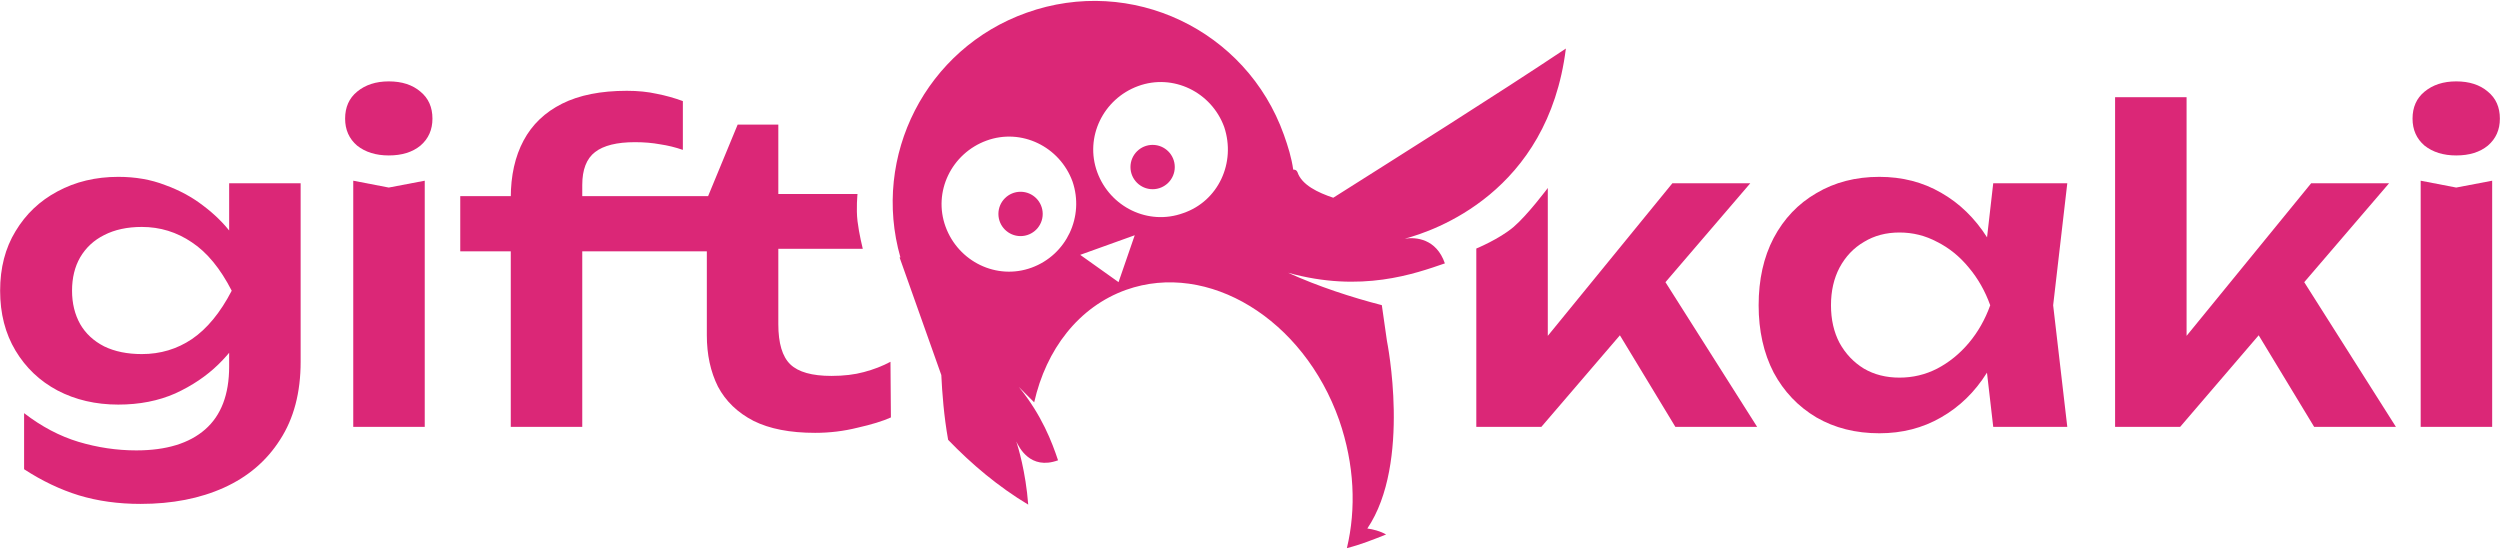
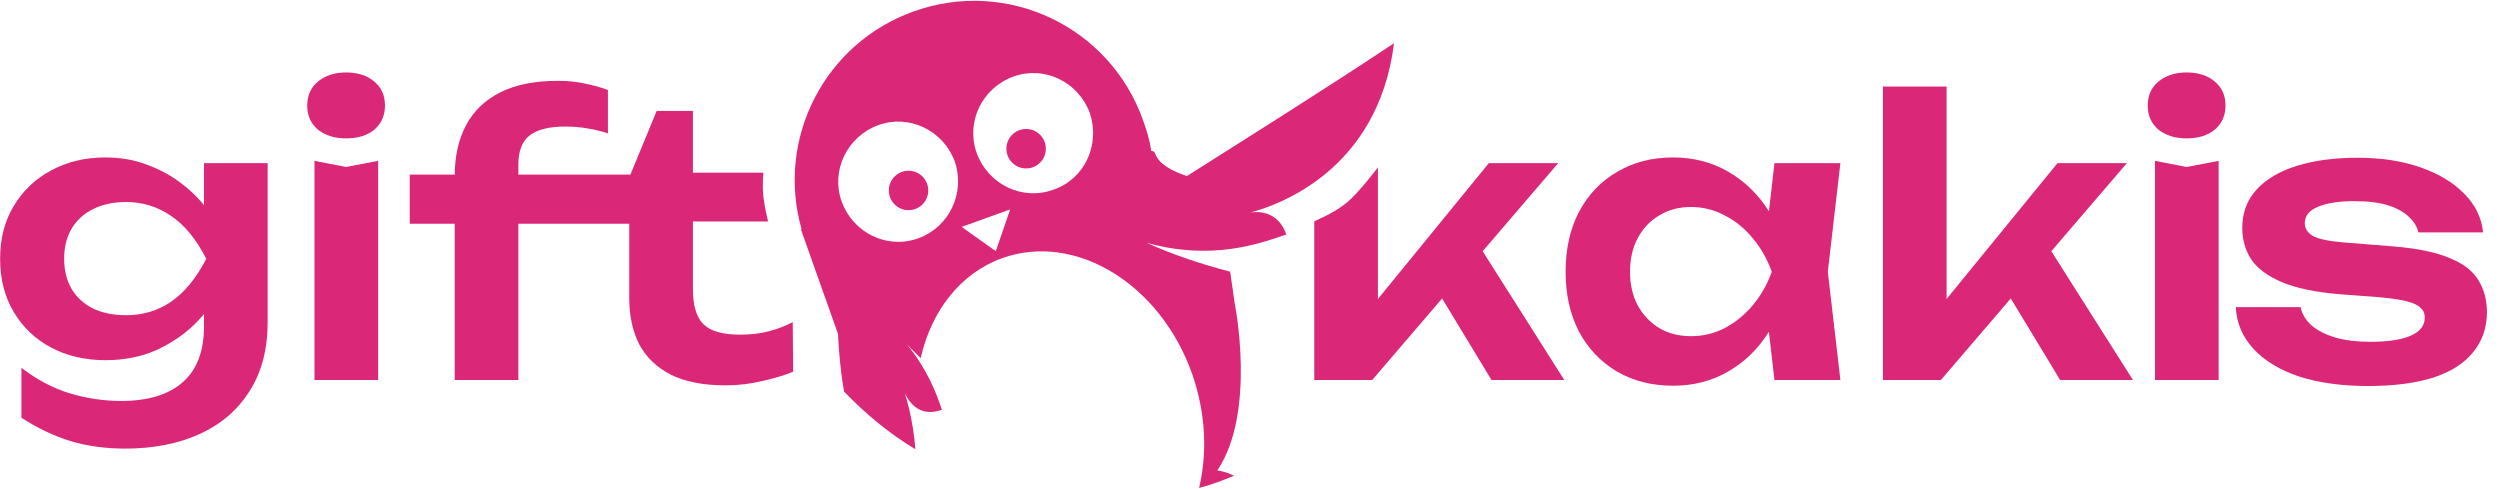
- <svg xmlns="http://www.w3.org/2000/svg" width="2336" height="513" viewBox="0 0 2336 513" fill="none">
+ <svg xmlns="http://www.w3.org/2000/svg" width="2624" height="513" viewBox="0 0 2624 513" fill="none">
  <path d="M1463.15 45.369C1396.27 89.976 1308.69 144.939 1245.8 184.766C1231.47 179.987 1216.34 172.818 1212.36 160.87C1211.56 159.276 1210.77 158.48 1208.38 158.48C1206.79 147.328 1203.6 136.973 1199.62 125.821C1164.59 27.845 1057.11 -23.134 959.182 11.914C865.236 45.369 814.282 145.735 841.351 240.525H840.555L879.567 350.449C880.363 367.177 881.955 388.684 885.936 410.988C908.228 434.088 932.909 454.798 960.775 471.526C958.386 440.46 951.221 417.36 949.629 412.581C952.017 417.36 962.367 439.664 988.64 430.105C983.067 413.377 973.513 387.888 952.017 361.601C956.794 366.381 961.571 371.16 966.348 375.939C977.494 326.553 1007.75 286.725 1052.33 270.794C1128.76 243.711 1217.93 297.877 1251.37 392.667C1265.7 434.088 1267.29 475.508 1258.54 512.15C1271.28 508.964 1283.22 504.184 1295.16 499.405C1289.59 496.219 1283.22 494.626 1277.64 493.829C1319.04 432.495 1295.96 318.587 1295.96 318.587L1291.18 285.132C1263.31 277.963 1231.47 267.608 1203.6 254.863C1272.07 273.98 1322.23 255.66 1350.1 246.101C1342.13 223.001 1323.03 221.408 1312.68 223.001C1339.75 215.832 1446.43 179.987 1463.15 45.369ZM963.959 250.084C931.317 262.032 895.49 244.508 883.548 211.849C871.605 179.19 889.121 143.345 921.763 131.397C954.405 119.449 990.233 136.973 1002.17 169.632C1013.32 202.29 996.602 238.135 963.959 250.084ZM1045.17 263.625L1009.34 238.135L1060.29 219.815L1045.17 263.625ZM1105.68 199.104C1073.03 211.052 1037.21 193.528 1025.26 160.87C1013.32 128.211 1030.84 92.366 1063.48 80.418C1096.12 68.469 1131.95 85.993 1143.89 118.652C1155.04 152.108 1138.32 187.952 1105.68 199.104Z" fill="#DB2777" />
  <path d="M953.61 220.61C965.043 220.61 974.31 211.338 974.31 199.9C974.31 188.462 965.043 179.189 953.61 179.189C942.178 179.189 932.91 188.462 932.91 199.9C932.91 211.338 942.178 220.61 953.61 220.61Z" fill="#DB2777" />
  <path d="M1077.01 176.8C1088.44 176.8 1097.71 167.527 1097.71 156.089C1097.71 144.651 1088.44 135.379 1077.01 135.379C1065.58 135.379 1056.31 144.651 1056.31 156.089C1056.31 167.527 1065.58 176.8 1077.01 176.8Z" fill="#DB2777" />
  <path d="M1446.26 343.649L1427.46 336.849L1562.66 171.249H1635.46L1440.26 398.849H1379.46V232.233C1379.46 232.233 1400.99 223.372 1414.22 212.125C1427.46 200.878 1446.26 175.658 1446.26 175.658V343.649ZM1497.86 287.249L1547.06 249.249L1641.86 398.849H1565.46L1497.86 287.249Z" fill="#DB2777" />
-   <path d="M1862.47 398.849L1852.87 315.649L1863.67 285.249L1852.87 255.249L1862.47 171.249H1931.67L1918.47 285.249L1931.67 398.849H1862.47ZM1880.07 285.249C1875.8 309.249 1867.94 330.316 1856.47 348.449C1845.27 366.316 1831 380.182 1813.67 390.049C1796.6 399.916 1777.4 404.849 1756.07 404.849C1733.94 404.849 1714.34 399.916 1697.27 390.049C1680.2 379.916 1666.87 365.915 1657.27 348.049C1647.94 329.915 1643.27 308.982 1643.27 285.249C1643.27 261.249 1647.94 240.316 1657.27 222.449C1666.87 204.316 1680.2 190.316 1697.27 180.449C1714.34 170.315 1733.94 165.249 1756.07 165.249C1777.4 165.249 1796.6 170.182 1813.67 180.049C1831 189.915 1845.4 203.915 1856.87 222.049C1868.34 239.915 1876.07 260.982 1880.07 285.249ZM1710.87 285.249C1710.87 298.582 1713.54 310.316 1718.87 320.449C1724.47 330.582 1732.07 338.582 1741.67 344.449C1751.27 350.049 1762.34 352.849 1774.87 352.849C1787.4 352.849 1799.14 350.049 1810.07 344.449C1821.27 338.582 1831.14 330.582 1839.67 320.449C1848.2 310.316 1854.87 298.582 1859.67 285.249C1854.87 271.916 1848.2 260.182 1839.67 250.049C1831.14 239.649 1821.27 231.649 1810.07 226.049C1799.14 220.182 1787.4 217.249 1774.87 217.249C1762.34 217.249 1751.27 220.182 1741.67 226.049C1732.07 231.649 1724.47 239.649 1718.87 250.049C1713.54 260.182 1710.87 271.916 1710.87 285.249Z" fill="#DB2777" />
+   <path d="M1862.47 398.849L1852.87 315.649L1863.67 285.249L1852.87 255.249L1862.47 171.249H1931.67L1918.47 285.249L1931.67 398.849H1862.47ZM1880.07 285.249C1875.8 309.249 1867.94 330.316 1856.47 348.449C1845.27 366.316 1831 380.182 1813.67 390.049C1796.6 399.916 1777.4 404.849 1756.07 404.849C1733.94 404.849 1714.34 399.916 1697.27 390.049C1680.2 379.916 1666.87 365.915 1657.27 348.049C1647.94 329.915 1643.27 308.982 1643.27 285.249C1643.27 261.249 1647.94 240.316 1657.27 222.449C1666.87 204.316 1680.2 190.316 1697.27 180.449C1714.34 170.315 1733.94 165.249 1756.07 165.249C1777.4 165.249 1796.6 170.182 1813.67 180.049C1831 189.915 1845.4 203.915 1856.87 222.049C1868.34 239.915 1876.07 260.982 1880.07 285.249ZM1710.87 285.249C1710.87 298.582 1713.54 310.316 1718.87 320.449C1724.47 330.582 1732.07 338.582 1741.67 344.449C1751.27 350.049 1762.34 352.849 1774.87 352.849C1787.4 352.849 1799.14 350.049 1810.07 344.449C1821.27 338.582 1831.14 330.582 1839.67 320.449C1848.2 310.316 1854.87 298.582 1859.67 285.249C1854.87 271.915 1848.2 260.182 1839.67 250.049C1831.14 239.649 1821.27 231.649 1810.07 226.049C1799.14 220.182 1787.4 217.249 1774.87 217.249C1762.34 217.249 1751.27 220.182 1741.67 226.049C1732.07 231.649 1724.47 239.649 1718.87 250.049C1713.54 260.182 1710.87 271.915 1710.87 285.249Z" fill="#DB2777" />
  <path d="M2043.14 343.649L2024.34 336.849L2159.54 171.249H2232.34L2037.14 398.849H1976.34V90.849H2043.14V343.649ZM2094.74 287.249L2143.94 249.249L2238.74 398.849H2162.34L2094.74 287.249Z" fill="#DB2777" />
  <path d="M2261.88 168.849L2295.08 175.249L2328.68 168.849V398.849H2261.88V168.849ZM2295.08 145.249C2283.08 145.249 2273.22 142.182 2265.48 136.049C2258.02 129.649 2254.28 121.249 2254.28 110.849C2254.28 100.182 2258.02 91.782 2265.48 85.649C2273.22 79.249 2283.08 76.049 2295.08 76.049C2307.35 76.049 2317.22 79.249 2324.68 85.649C2332.15 91.782 2335.88 100.182 2335.88 110.849C2335.88 121.249 2332.15 129.649 2324.68 136.049C2317.22 142.182 2307.35 145.249 2295.08 145.249Z" fill="#DB2777" />
-   <path d="M214.117 342.449V302.849L216.517 294.449V244.849L214.117 236.449V171.249H280.917V338.049C280.917 366.849 274.517 391.116 261.717 410.849C249.184 430.582 231.717 445.516 209.317 455.649C186.917 465.782 160.917 470.849 131.317 470.849C110.517 470.849 91.317 468.182 73.717 462.849C56.384 457.516 39.317 449.382 22.517 438.449V386.049C38.784 398.582 55.717 407.516 73.317 412.849C91.184 418.182 109.184 420.849 127.317 420.849C155.317 420.849 176.784 414.316 191.717 401.249C206.651 388.182 214.117 368.582 214.117 342.449ZM110.517 378.049C89.451 378.049 70.517 373.649 53.717 364.849C37.184 356.049 24.117 343.649 14.517 327.649C4.917 311.649 0.117 292.982 0.117 271.649C0.117 250.315 4.917 231.782 14.517 216.049C24.117 200.049 37.184 187.649 53.717 178.849C70.517 169.782 89.451 165.249 110.517 165.249C126.517 165.249 141.051 167.782 154.117 172.849C167.451 177.649 179.317 184.049 189.717 192.049C200.384 200.049 209.317 208.849 216.517 218.449C223.717 227.782 229.184 237.249 232.917 246.849C236.917 256.182 238.917 264.716 238.917 272.449C238.917 282.316 235.851 293.382 229.717 305.649C223.851 317.916 215.317 329.516 204.117 340.449C192.917 351.382 179.451 360.449 163.717 367.649C147.984 374.582 130.251 378.049 110.517 378.049ZM132.517 330.849C149.851 330.849 165.451 326.182 179.317 316.849C193.451 307.249 205.851 292.182 216.517 271.649C205.851 250.849 193.451 235.782 179.317 226.449C165.184 216.849 149.584 212.049 132.517 212.049C118.917 212.049 107.184 214.582 97.317 219.649C87.717 224.449 80.251 231.382 74.917 240.449C69.85 249.249 67.317 259.649 67.317 271.649C67.317 283.382 69.85 293.782 74.917 302.849C79.984 311.649 87.451 318.582 97.317 323.649C107.184 328.449 118.917 330.849 132.517 330.849Z" fill="#DB2777" />
+   <path d="M214.117 342.449V302.849L216.517 294.449V244.849L214.117 236.449V171.249H280.917V338.049C280.917 366.849 274.517 391.116 261.717 410.849C249.184 430.582 231.717 445.516 209.317 455.649C186.917 465.782 160.917 470.849 131.317 470.849C110.517 470.849 91.317 468.182 73.717 462.849C56.384 457.516 39.317 449.382 22.517 438.449V386.049C38.784 398.582 55.717 407.516 73.317 412.849C91.184 418.182 109.184 420.849 127.317 420.849C155.317 420.849 176.784 414.316 191.717 401.249C206.651 388.182 214.117 368.582 214.117 342.449ZM110.517 378.049C89.451 378.049 70.517 373.649 53.717 364.849C37.184 356.049 24.117 343.649 14.517 327.649C4.917 311.649 0.117 292.982 0.117 271.649C0.117 250.315 4.917 231.782 14.517 216.049C24.117 200.049 37.184 187.649 53.717 178.849C70.517 169.782 89.451 165.249 110.517 165.249C126.517 165.249 141.051 167.782 154.117 172.849C167.451 177.649 179.317 184.049 189.717 192.049C200.384 200.049 209.317 208.849 216.517 218.449C223.717 227.782 229.184 237.249 232.917 246.849C236.917 256.182 238.917 264.715 238.917 272.449C238.917 282.316 235.851 293.382 229.717 305.649C223.851 317.915 215.317 329.516 204.117 340.449C192.917 351.382 179.451 360.449 163.717 367.649C147.984 374.582 130.251 378.049 110.517 378.049ZM132.517 330.849C149.851 330.849 165.451 326.182 179.317 316.849C193.451 307.249 205.851 292.182 216.517 271.649C205.851 250.849 193.451 235.782 179.317 226.449C165.184 216.849 149.584 212.049 132.517 212.049C118.917 212.049 107.184 214.582 97.317 219.649C87.717 224.449 80.251 231.382 74.917 240.449C69.85 249.249 67.317 259.649 67.317 271.649C67.317 283.382 69.85 293.782 74.917 302.849C79.984 311.649 87.451 318.582 97.317 323.649C107.184 328.449 118.917 330.849 132.517 330.849Z" fill="#DB2777" />
  <path d="M330.077 168.849L363.277 175.249L396.877 168.849V398.849H330.077V168.849ZM363.277 145.249C351.277 145.249 341.41 142.182 333.677 136.049C326.21 129.649 322.477 121.249 322.477 110.849C322.477 100.182 326.21 91.782 333.677 85.649C341.41 79.249 351.277 76.049 363.277 76.049C375.543 76.049 385.41 79.249 392.877 85.649C400.343 91.782 404.077 100.182 404.077 110.849C404.077 121.249 400.343 129.649 392.877 136.049C385.41 142.182 375.543 145.249 363.277 145.249Z" fill="#DB2777" />
  <path d="M593.264 132.849C576.464 132.849 564.064 135.916 556.064 142.049C548.064 148.182 544.064 158.449 544.064 172.849V398.849H477.264V184.849C477.264 164.049 481.264 146.182 489.264 131.249C497.264 116.316 509.264 104.849 525.264 96.849C541.264 88.849 561.397 84.849 585.664 84.849C596.064 84.849 605.397 85.782 613.664 87.649C621.931 89.249 630.064 91.516 638.064 94.449V140.049C631.131 137.649 624.064 135.916 616.864 134.849C609.664 133.516 601.797 132.849 593.264 132.849ZM430.064 234.849V183.249H635.664V234.849H430.064ZM613.264 234.849V183.249H661.664L689.264 116.449H727.264V181.249H801.264C801.264 181.249 799.846 194.752 801.264 206.661C802.682 218.569 806.173 232.449 806.173 232.449H727.264V302.849C727.264 320.716 730.997 333.249 738.464 340.449C745.931 347.649 758.731 351.249 776.864 351.249C788.331 351.249 798.464 350.049 807.264 347.649C816.331 345.249 824.597 342.049 832.064 338.049L832.464 390.049C824.731 393.516 814.331 396.716 801.264 399.649C788.464 402.849 775.264 404.449 761.664 404.449C738.197 404.449 718.997 400.716 704.064 393.249C689.131 385.516 678.064 374.849 670.864 361.249C663.931 347.382 660.464 331.382 660.464 313.249V234.849H613.264Z" fill="#DB2777" />
+   <path d="M2610.28 327.56C2610.28 343.827 2605.48 357.827 2595.88 369.56C2586.55 381.293 2572.55 390.227 2553.88 396.36C2535.22 402.227 2512.42 405.16 2485.48 405.16C2457.75 405.16 2433.62 401.827 2413.08 395.16C2392.55 388.227 2376.55 378.493 2365.08 365.96C2353.62 353.427 2347.48 338.893 2346.68 322.36H2414.68C2416.28 329.827 2420.28 336.36 2426.68 341.96C2433.08 347.293 2441.35 351.427 2451.48 354.36C2461.88 357.293 2473.88 358.76 2487.48 358.76C2506.42 358.76 2520.68 356.627 2530.28 352.36C2540.15 348.093 2545.08 341.693 2545.08 333.16C2545.08 327.027 2541.62 322.36 2534.68 319.16C2528.02 315.96 2515.62 313.56 2497.48 311.96L2455.08 308.76C2429.75 306.627 2409.62 302.36 2394.68 295.96C2379.75 289.56 2369.08 281.56 2362.68 271.96C2356.55 262.093 2353.48 251.293 2353.48 239.56C2353.48 223.293 2358.55 209.693 2368.68 198.76C2378.82 187.827 2392.95 179.56 2411.08 173.96C2429.48 168.36 2450.68 165.56 2474.68 165.56C2499.22 165.56 2521.08 168.893 2540.28 175.56C2559.48 182.227 2574.82 191.427 2586.28 203.16C2598.02 214.893 2604.68 228.493 2606.28 243.96H2538.28C2537.22 238.36 2534.15 233.16 2529.08 228.36C2524.28 223.293 2517.22 219.16 2507.88 215.96C2498.55 212.76 2486.42 211.16 2471.48 211.16C2454.68 211.16 2441.75 213.16 2432.68 217.16C2423.62 220.893 2419.08 226.627 2419.08 234.36C2419.08 239.693 2421.88 244.093 2427.48 247.56C2433.08 250.76 2443.48 253.027 2458.68 254.36L2513.88 258.76C2538.42 260.893 2557.75 265.027 2571.88 271.16C2586.02 277.027 2595.88 284.76 2601.48 294.36C2607.35 303.96 2610.28 315.027 2610.28 327.56Z" fill="#DB2777" />
</svg>
